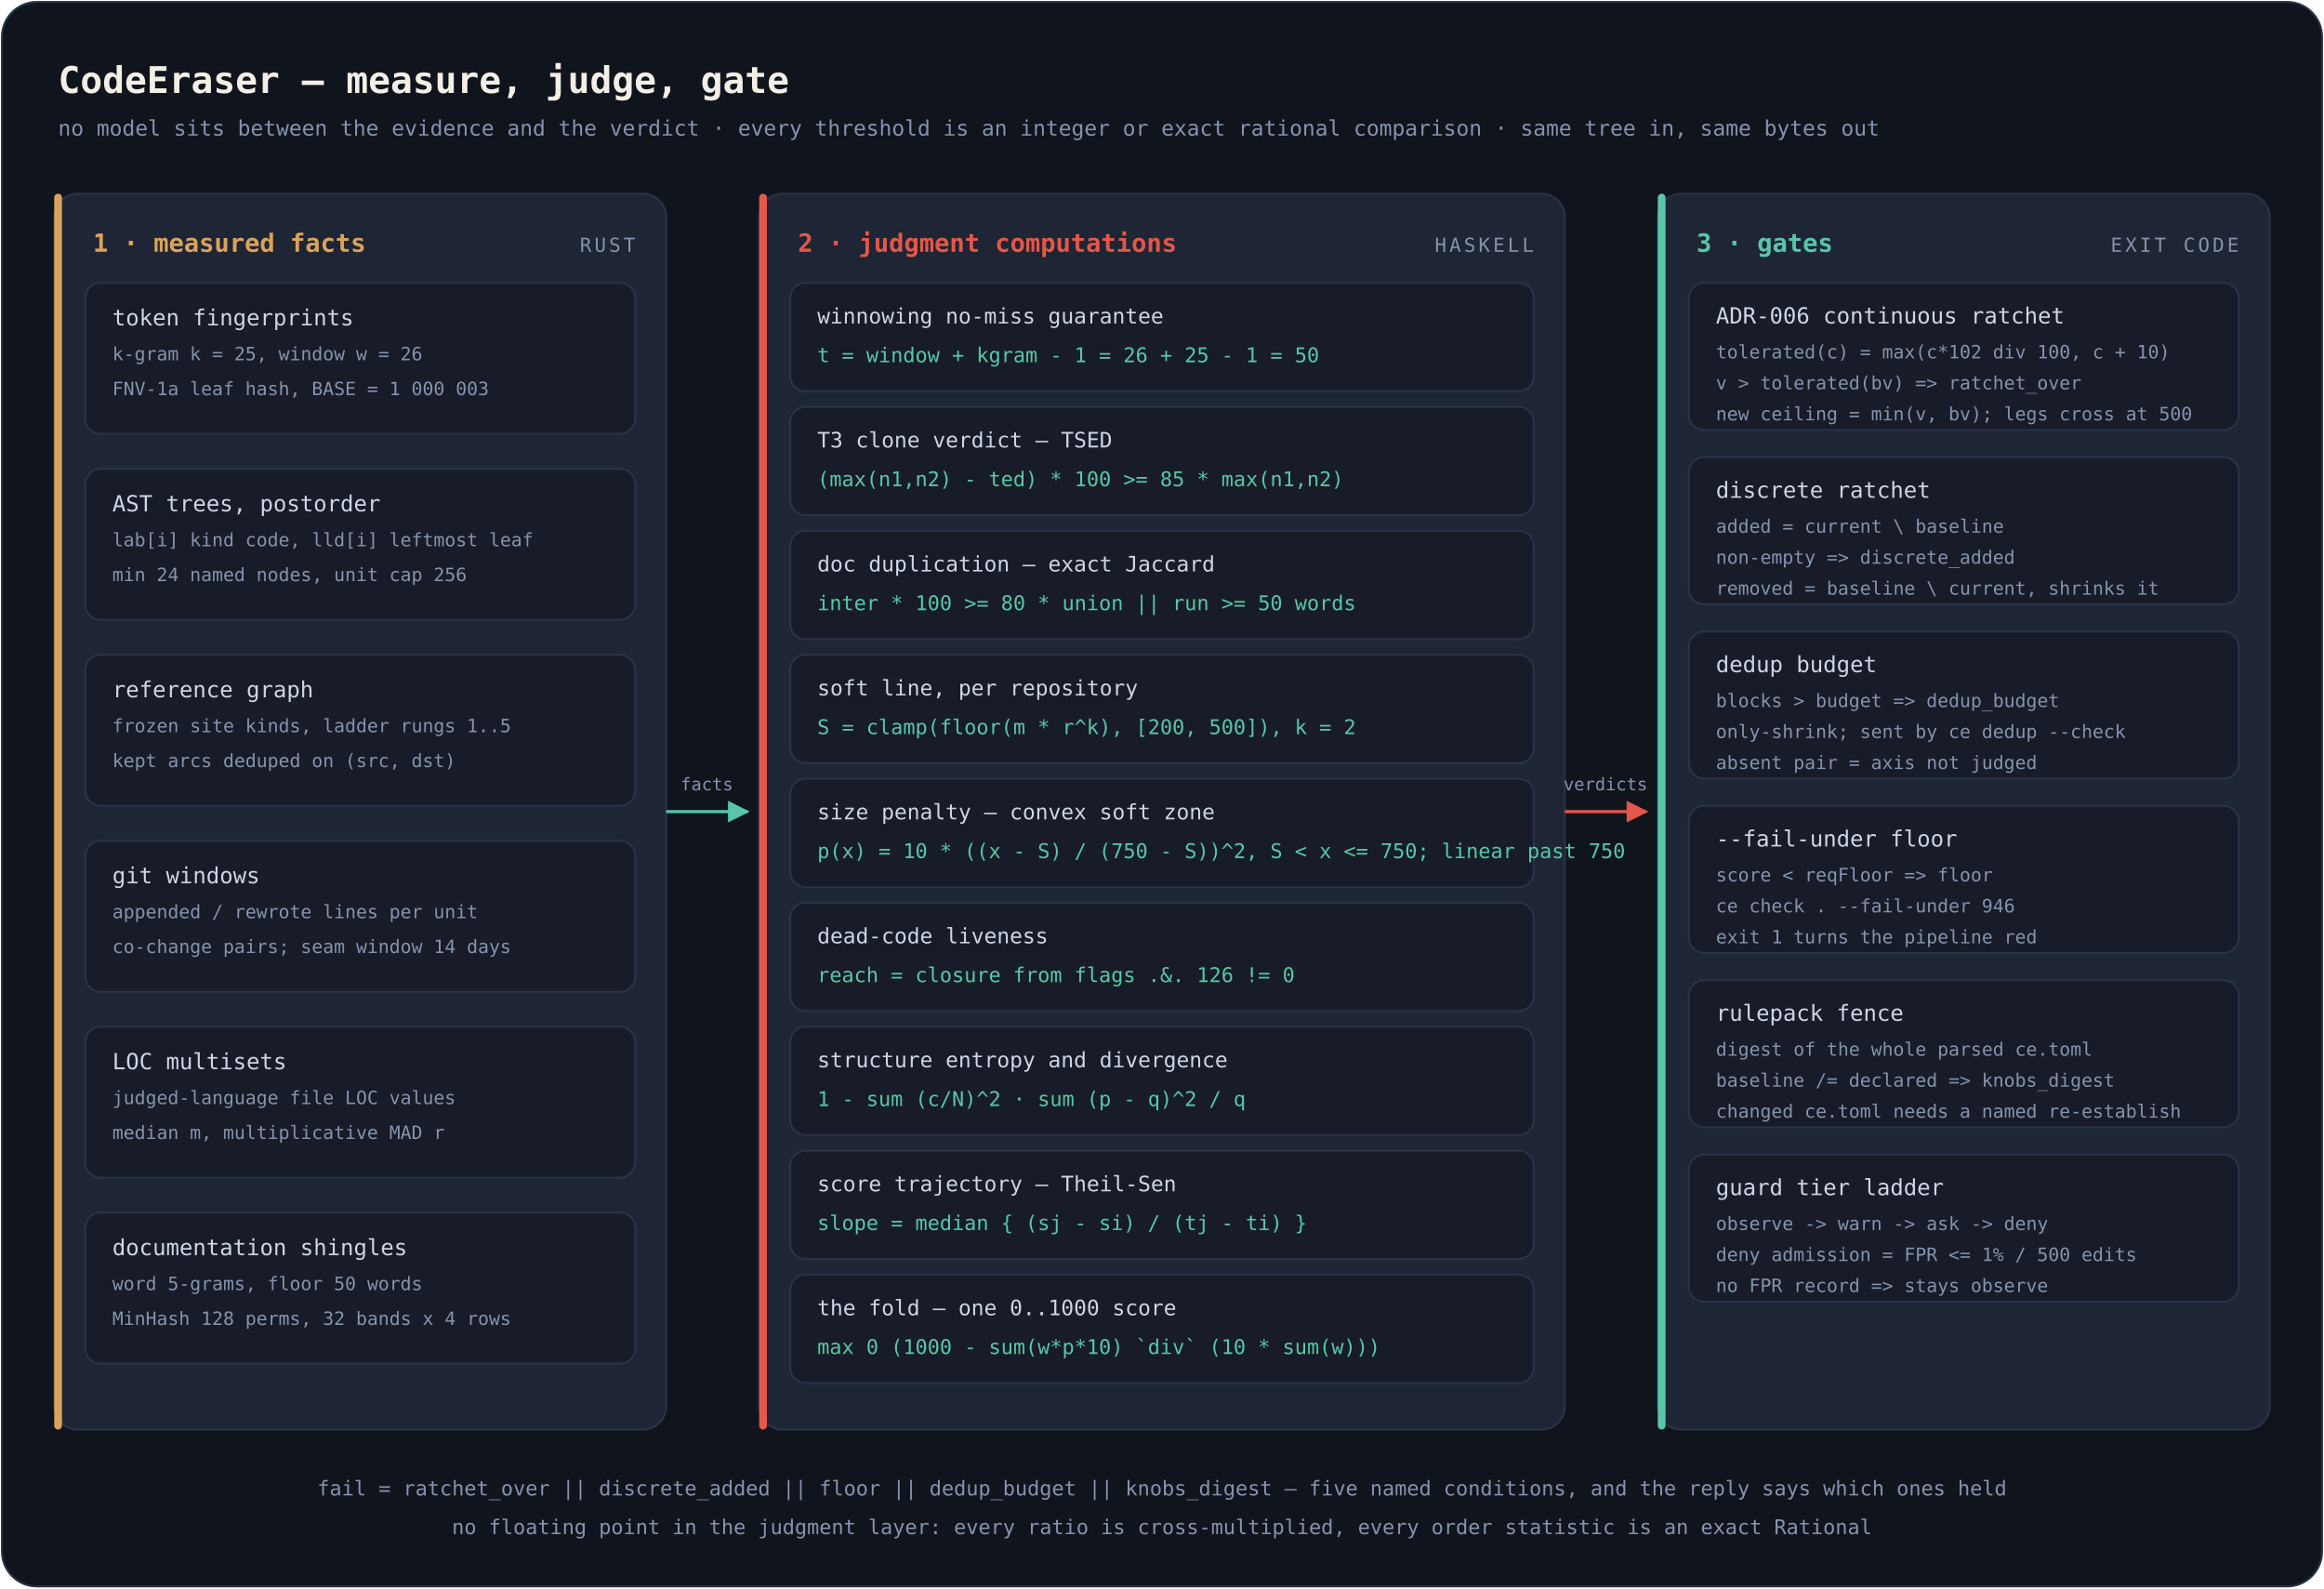
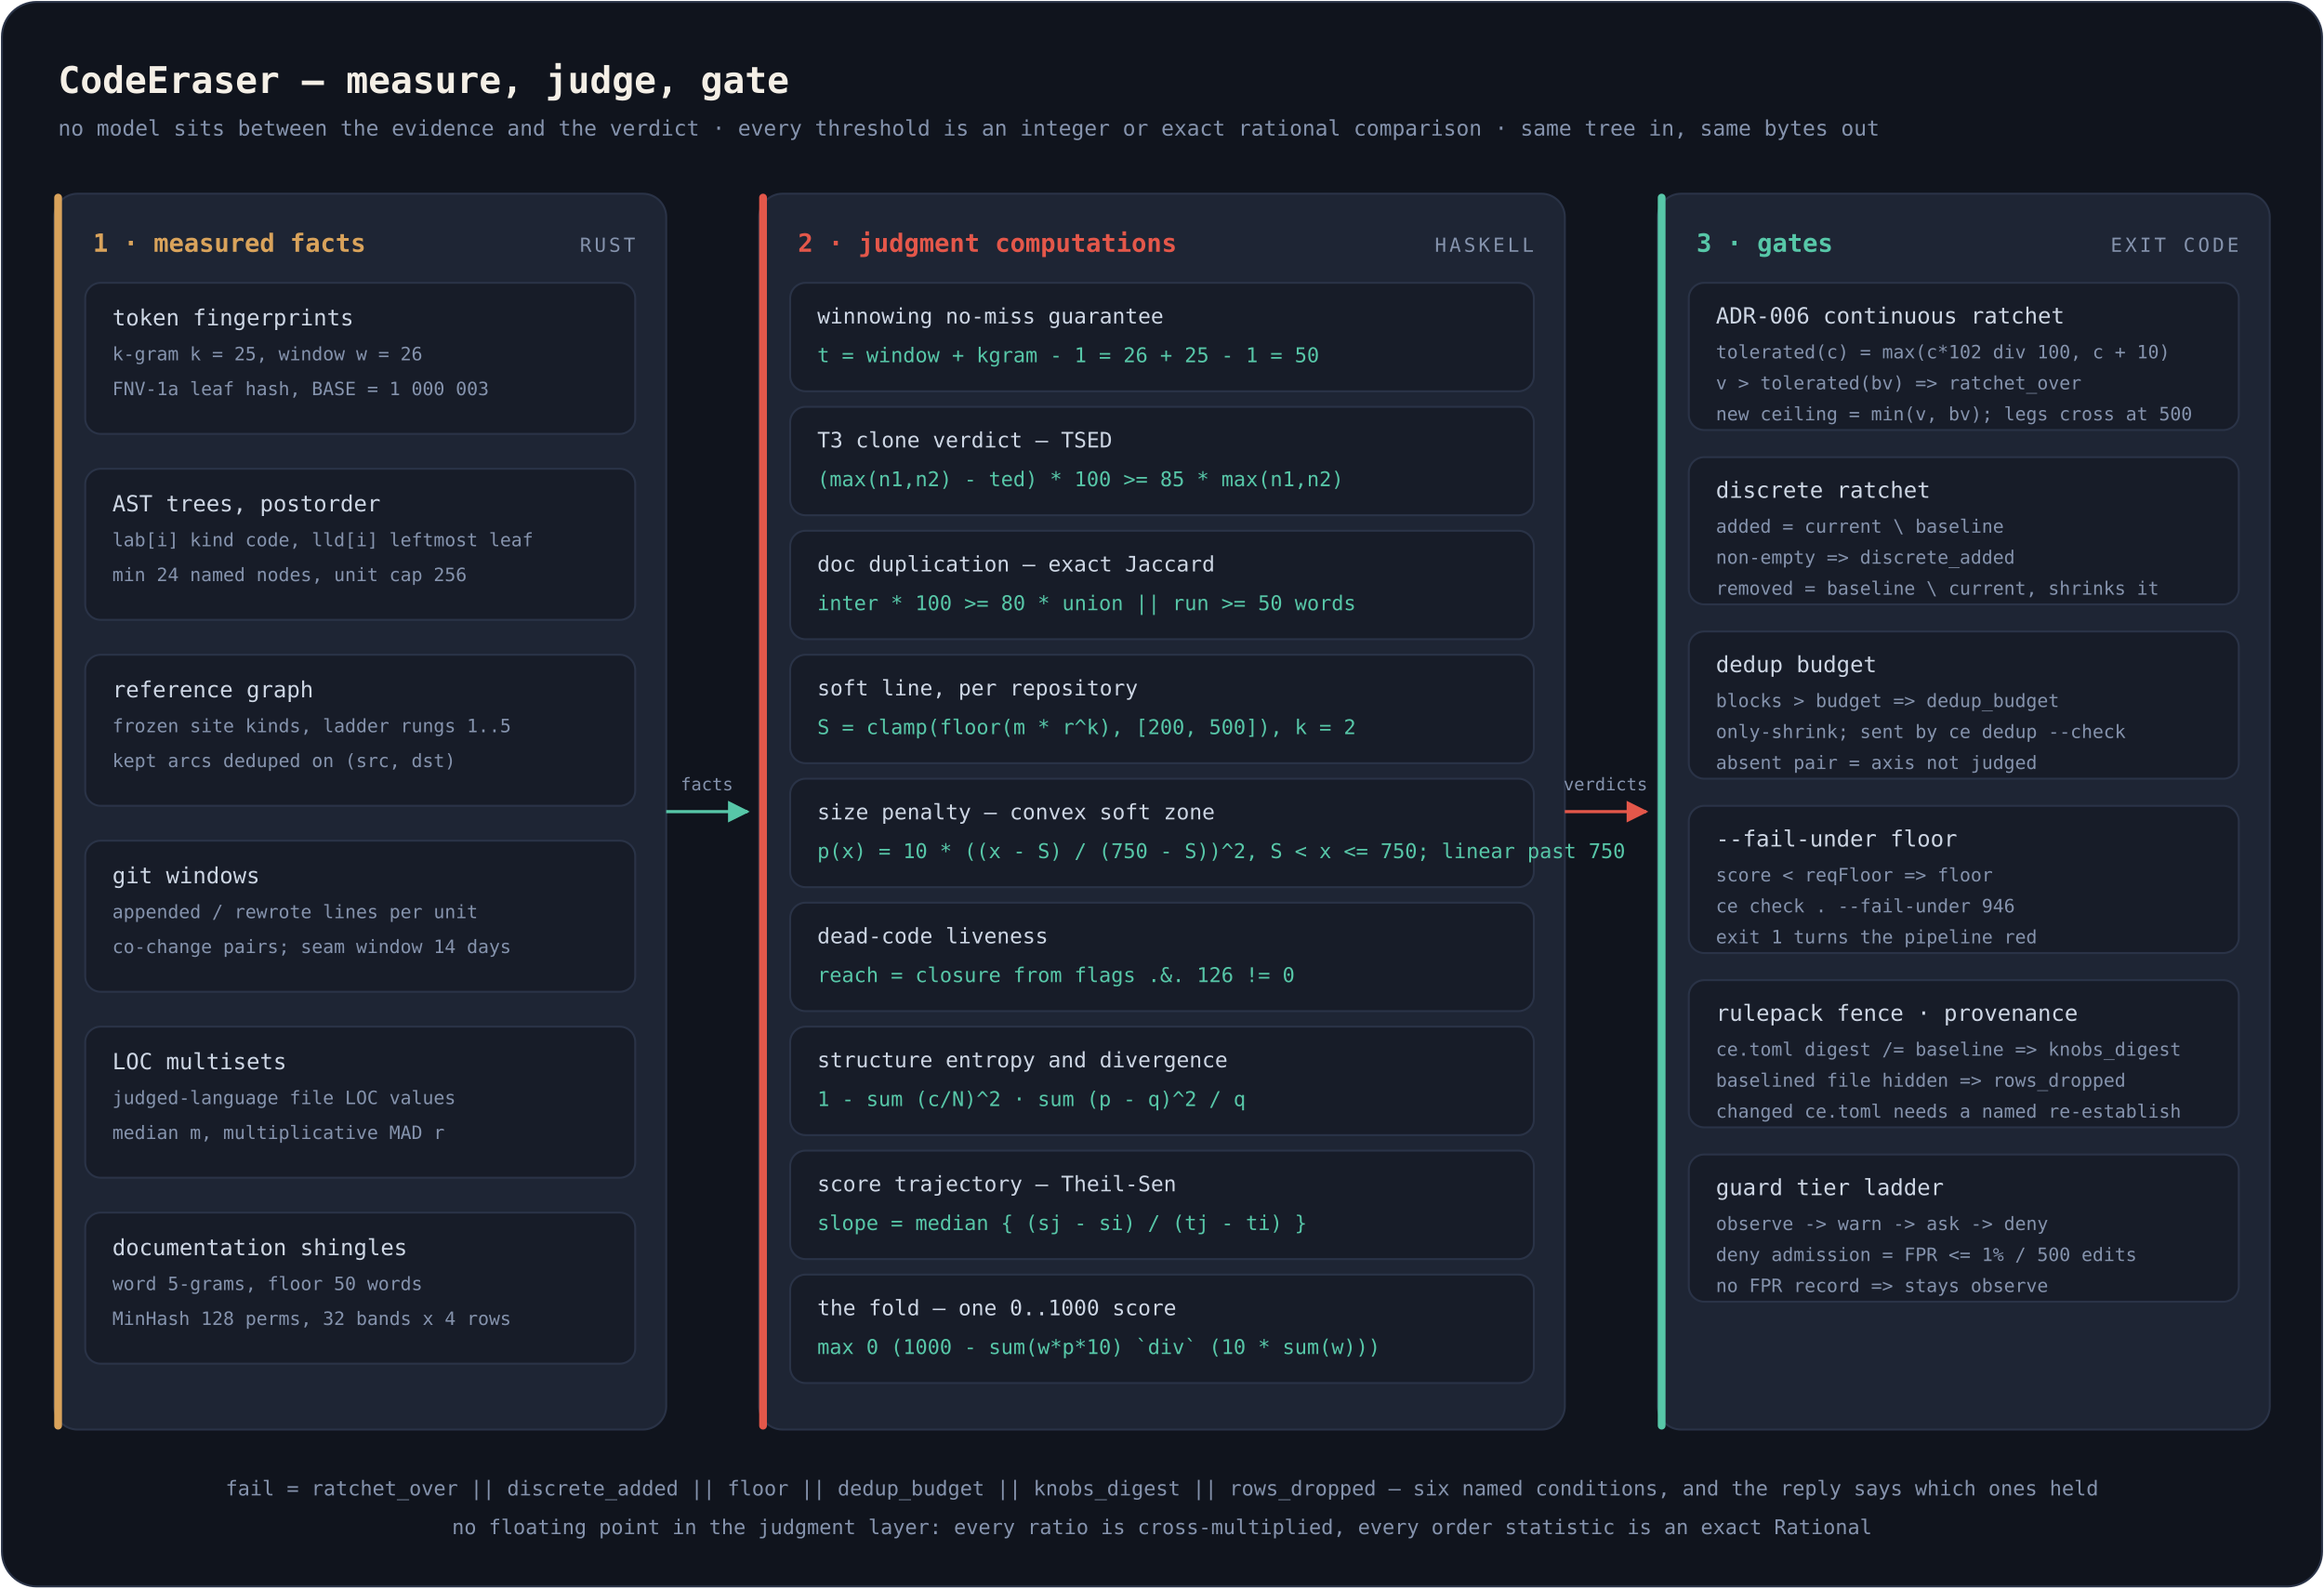
- <svg xmlns="http://www.w3.org/2000/svg" viewBox="0 0 1200 820" role="img" aria-label="CodeEraser methodology: lane one measures facts (token fingerprints k=25 w=26, AST trees, reference graph, git windows, LOC multisets, doc shingles), lane two judges them with exact integer and rational formulas (winnowing guarantee t=50, TSED 85/100, Jaccard 80/100, soft line S=clamp(median times r^k,[200,500]), the convex soft-zone penalty, liveness closure, chi-squared divergence, the Theil-Sen median of pairwise slopes, the score fold), lane three gates on the ratchet, the dedup budget, the fail-under floor, the rulepack fence (knobs digest over the whole parsed ce.toml) and the FPR tier ladder">
+ <svg xmlns="http://www.w3.org/2000/svg" viewBox="0 0 1200 820" role="img" aria-label="CodeEraser methodology: lane one measures facts (token fingerprints k=25 w=26, AST trees, reference graph, git windows, LOC multisets, doc shingles), lane two judges them with exact integer and rational formulas (winnowing guarantee t=50, TSED 85/100, Jaccard 80/100, soft line S=clamp(median times r^k,[200,500]), the convex soft-zone penalty, liveness closure, chi-squared divergence, the Theil-Sen median of pairwise slopes, the score fold), lane three gates on the ratchet, the dedup budget, the fail-under floor, the rulepack fence (knobs digest over the whole parsed ce.toml), the provenance guard (a baselined file an exclusion hid) and the FPR tier ladder">
  <defs>
    <marker id="m-teal" viewBox="0 0 10 10" refX="9" refY="5" markerWidth="7" markerHeight="7" orient="auto-start-reverse">
      <path d="M0 0 L10 5 L0 10 z" fill="#57c7a8" />
    </marker>
    <marker id="m-verm" viewBox="0 0 10 10" refX="9" refY="5" markerWidth="7" markerHeight="7" orient="auto-start-reverse">
      <path d="M0 0 L10 5 L0 10 z" fill="#e4574a" />
    </marker>
  </defs>
  <rect x="1" y="1" width="1198" height="818" rx="18" fill="#10141d" stroke="#2a3347" />
  <g font-family="ui-monospace, 'Cascadia Mono', Consolas, 'SF Mono', monospace">
    <text x="30" y="48" font-size="19" font-weight="600" fill="#f4efe6">CodeEraser — measure, judge, gate</text>
    <text x="30" y="70" font-size="11" fill="#8593ad">no model sits between the evidence and the verdict · every threshold is an integer or exact rational comparison · same tree in, same bytes out</text>
    <g>
      <rect x="28" y="100" width="316" height="638" rx="12" fill="#1e2534" stroke="#2a3347" />
      <rect x="28" y="100" width="4" height="638" rx="2" fill="#d9a35b" />
      <text x="48" y="130" font-size="13" font-weight="600" fill="#d9a35b">1 · measured facts</text>
      <text x="328" y="130" font-size="10" letter-spacing="1.5" fill="#8593ad" text-anchor="end">RUST</text>
      <g fill="#171c28" stroke="#2a3347">
        <rect x="44" y="146" width="284" height="78" rx="8" />
        <rect x="44" y="242" width="284" height="78" rx="8" />
        <rect x="44" y="338" width="284" height="78" rx="8" />
        <rect x="44" y="434" width="284" height="78" rx="8" />
        <rect x="44" y="530" width="284" height="78" rx="8" />
        <rect x="44" y="626" width="284" height="78" rx="8" />
      </g>
      <g font-size="11.5" fill="#cdd6e4">
        <text x="58" y="168">token fingerprints</text>
        <text x="58" y="264">AST trees, postorder</text>
        <text x="58" y="360">reference graph</text>
        <text x="58" y="456">git windows</text>
        <text x="58" y="552">LOC multisets</text>
        <text x="58" y="648">documentation shingles</text>
      </g>
      <g font-size="9.5" fill="#8593ad">
        <text x="58" y="186">k-gram k = 25, window w = 26</text>
        <text x="58" y="204">FNV-1a leaf hash, BASE = 1 000 003</text>
        <text x="58" y="282">lab[i] kind code, lld[i] leftmost leaf</text>
        <text x="58" y="300">min 24 named nodes, unit cap 256</text>
        <text x="58" y="378">frozen site kinds, ladder rungs 1..5</text>
        <text x="58" y="396">kept arcs deduped on (src, dst)</text>
        <text x="58" y="474">appended / rewrote lines per unit</text>
        <text x="58" y="492">co-change pairs; seam window 14 days</text>
        <text x="58" y="570">judged-language file LOC values</text>
        <text x="58" y="588">median m, multiplicative MAD r</text>
        <text x="58" y="666">word 5-grams, floor 50 words</text>
        <text x="58" y="684">MinHash 128 perms, 32 bands x 4 rows</text>
      </g>
    </g>
    <g>
      <rect x="392" y="100" width="416" height="638" rx="12" fill="#1e2534" stroke="#2a3347" />
      <rect x="392" y="100" width="4" height="638" rx="2" fill="#e4574a" />
      <text x="412" y="130" font-size="13" font-weight="600" fill="#e4574a">2 · judgment computations</text>
      <text x="792" y="130" font-size="10" letter-spacing="1.5" fill="#8593ad" text-anchor="end">HASKELL</text>
      <g fill="#171c28" stroke="#2a3347">
        <rect x="408" y="146" width="384" height="56" rx="8" />
        <rect x="408" y="210" width="384" height="56" rx="8" />
        <rect x="408" y="274" width="384" height="56" rx="8" />
        <rect x="408" y="338" width="384" height="56" rx="8" />
        <rect x="408" y="402" width="384" height="56" rx="8" />
        <rect x="408" y="466" width="384" height="56" rx="8" />
        <rect x="408" y="530" width="384" height="56" rx="8" />
        <rect x="408" y="594" width="384" height="56" rx="8" />
        <rect x="408" y="658" width="384" height="56" rx="8" />
      </g>
      <g font-size="11" fill="#cdd6e4">
        <text x="422" y="167">winnowing no-miss guarantee</text>
        <text x="422" y="231">T3 clone verdict — TSED</text>
        <text x="422" y="295">doc duplication — exact Jaccard</text>
        <text x="422" y="359">soft line, per repository</text>
        <text x="422" y="423">size penalty — convex soft zone</text>
        <text x="422" y="487">dead-code liveness</text>
        <text x="422" y="551">structure entropy and divergence</text>
        <text x="422" y="615">score trajectory — Theil-Sen</text>
        <text x="422" y="679">the fold — one 0..1000 score</text>
      </g>
      <g font-size="10.5" fill="#57c7a8">
        <text x="422" y="187">t = window + kgram - 1 = 26 + 25 - 1 = 50</text>
        <text x="422" y="251">(max(n1,n2) - ted) * 100 &gt;= 85 * max(n1,n2)</text>
        <text x="422" y="315">inter * 100 &gt;= 80 * union  ||  run &gt;= 50 words</text>
        <text x="422" y="379">S = clamp(floor(m * r^k), [200, 500]),  k = 2</text>
        <text x="422" y="443">p(x) = 10 * ((x - S) / (750 - S))^2,  S &lt; x &lt;= 750; linear past 750</text>
        <text x="422" y="507">reach = closure from flags .&amp;. 126 != 0</text>
        <text x="422" y="571">1 - sum (c/N)^2   ·   sum (p - q)^2 / q</text>
        <text x="422" y="635">slope = median { (sj - si) / (tj - ti) }</text>
        <text x="422" y="699">max 0 (1000 - sum(w*p*10) `div` (10 * sum(w)))</text>
      </g>
    </g>
    <g>
      <rect x="856" y="100" width="316" height="638" rx="12" fill="#1e2534" stroke="#2a3347" />
      <rect x="856" y="100" width="4" height="638" rx="2" fill="#57c7a8" />
      <text x="876" y="130" font-size="13" font-weight="600" fill="#57c7a8">3 · gates</text>
      <text x="1156" y="130" font-size="10" letter-spacing="1.5" fill="#8593ad" text-anchor="end">EXIT CODE</text>
      <g fill="#171c28" stroke="#2a3347">
        <rect x="872" y="146" width="284" height="76" rx="8" />
        <rect x="872" y="236" width="284" height="76" rx="8" />
        <rect x="872" y="326" width="284" height="76" rx="8" />
        <rect x="872" y="416" width="284" height="76" rx="8" />
        <rect x="872" y="506" width="284" height="76" rx="8" />
        <rect x="872" y="596" width="284" height="76" rx="8" />
      </g>
      <g font-size="11.5" fill="#cdd6e4">
        <text x="886" y="167">ADR-006 continuous ratchet</text>
        <text x="886" y="257">discrete ratchet</text>
        <text x="886" y="347">dedup budget</text>
        <text x="886" y="437">--fail-under floor</text>
-         <text x="886" y="527">rulepack fence</text>
+         <text x="886" y="527">rulepack fence · provenance</text>
        <text x="886" y="617">guard tier ladder</text>
      </g>
      <g font-size="9.5" fill="#8593ad">
        <text x="886" y="185">tolerated(c) = max(c*102 div 100, c + 10)</text>
        <text x="886" y="201">v &gt; tolerated(bv)  =&gt;  ratchet_over</text>
        <text x="886" y="217">new ceiling = min(v, bv); legs cross at 500</text>
        <text x="886" y="275">added = current \ baseline</text>
        <text x="886" y="291">non-empty  =&gt;  discrete_added</text>
        <text x="886" y="307">removed = baseline \ current, shrinks it</text>
        <text x="886" y="365">blocks &gt; budget  =&gt;  dedup_budget</text>
        <text x="886" y="381">only-shrink; sent by ce dedup --check</text>
        <text x="886" y="397">absent pair = axis not judged</text>
        <text x="886" y="455">score &lt; reqFloor  =&gt;  floor</text>
        <text x="886" y="471">ce check . --fail-under 946</text>
        <text x="886" y="487">exit 1 turns the pipeline red</text>
-         <text x="886" y="545">digest of the whole parsed ce.toml</text>
-         <text x="886" y="561">baseline /= declared  =&gt;  knobs_digest</text>
+         <text x="886" y="545">ce.toml digest /= baseline  =&gt;  knobs_digest</text>
+         <text x="886" y="561">baselined file hidden  =&gt;  rows_dropped</text>
        <text x="886" y="577">changed ce.toml needs a named re-establish</text>
        <text x="886" y="635">observe -&gt; warn -&gt; ask -&gt; deny</text>
        <text x="886" y="651">deny admission = FPR &lt;= 1% / 500 edits</text>
        <text x="886" y="667">no FPR record  =&gt;  stays observe</text>
      </g>
    </g>
    <g stroke-width="1.6" fill="none">
      <path d="M344 419 H386" stroke="#57c7a8" marker-end="url(#m-teal)" />
      <path d="M808 419 H850" stroke="#e4574a" marker-end="url(#m-verm)" />
    </g>
    <text x="365" y="408" font-size="9" fill="#8593ad" text-anchor="middle">facts</text>
    <text x="829" y="408" font-size="9" fill="#8593ad" text-anchor="middle">verdicts</text>
-     <text x="600" y="772" font-size="10.5" fill="#8593ad" text-anchor="middle">fail = ratchet_over || discrete_added || floor || dedup_budget || knobs_digest — five named conditions, and the reply says which ones held</text>
+     <text x="600" y="772" font-size="10.5" fill="#8593ad" text-anchor="middle">fail = ratchet_over || discrete_added || floor || dedup_budget || knobs_digest || rows_dropped — six named conditions, and the reply says which ones held</text>
    <text x="600" y="792" font-size="10.5" fill="#8593ad" text-anchor="middle">no floating point in the judgment layer: every ratio is cross-multiplied, every order statistic is an exact Rational</text>
  </g>
</svg>
